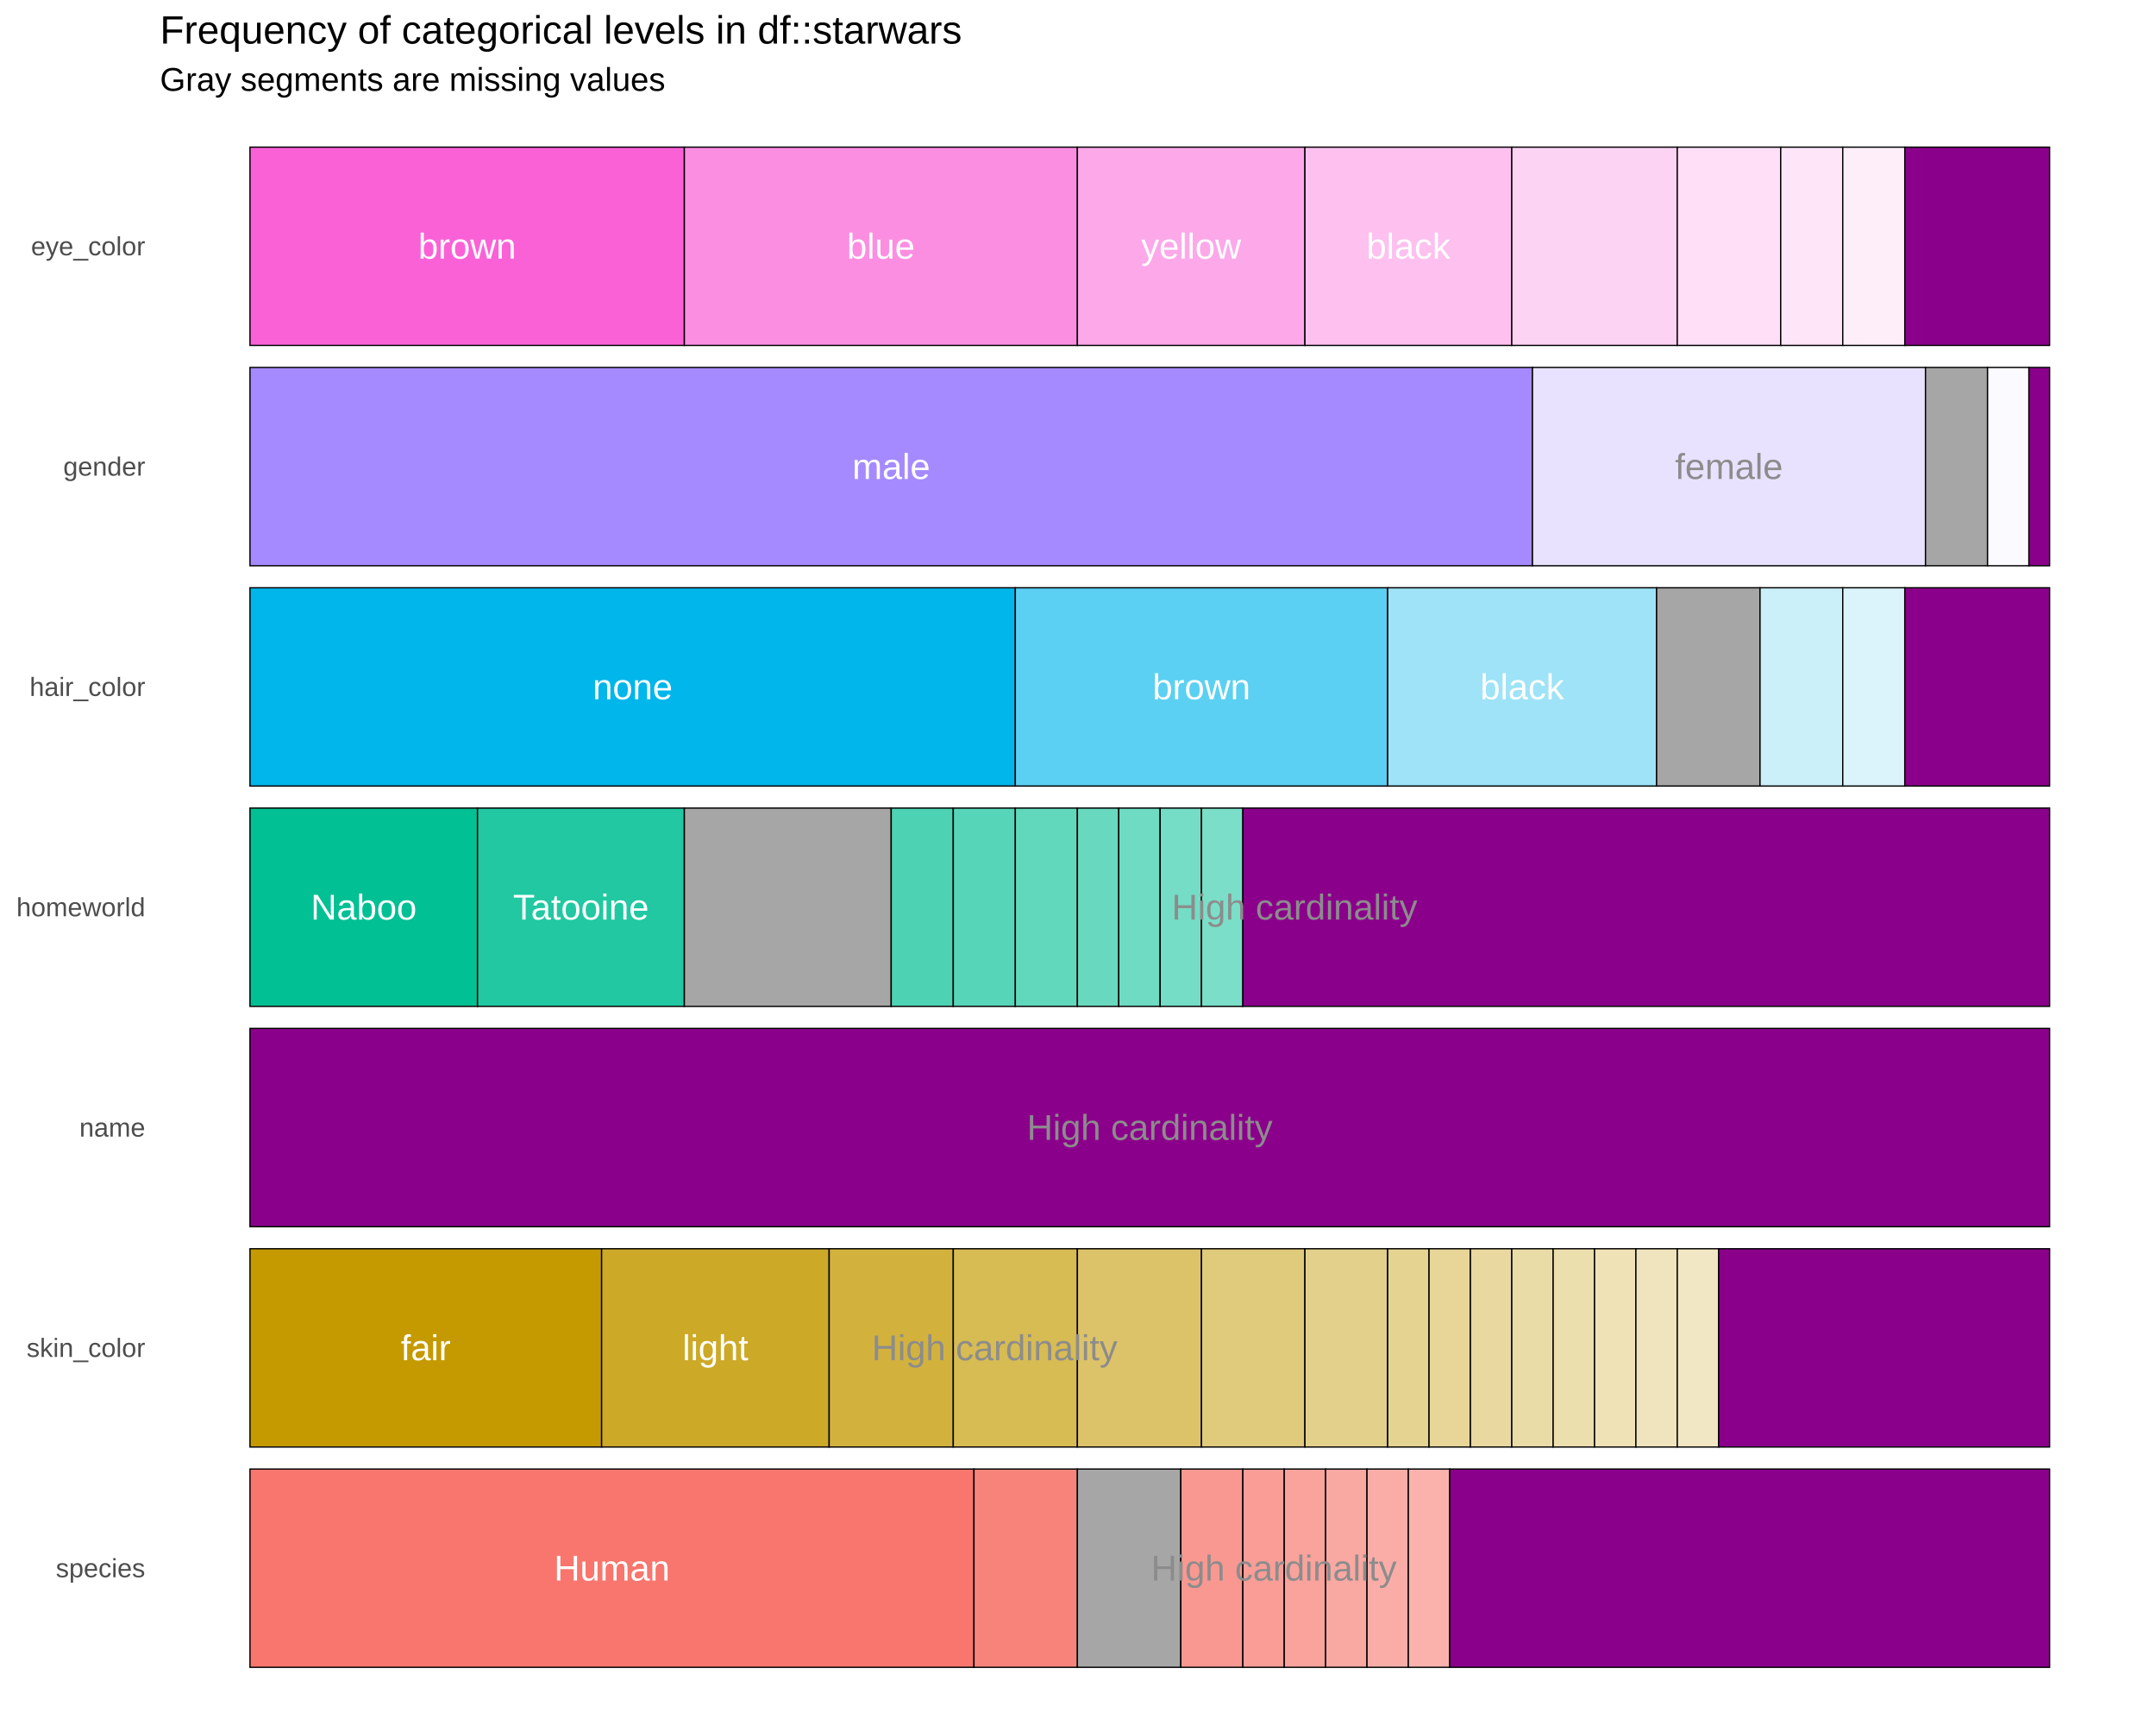
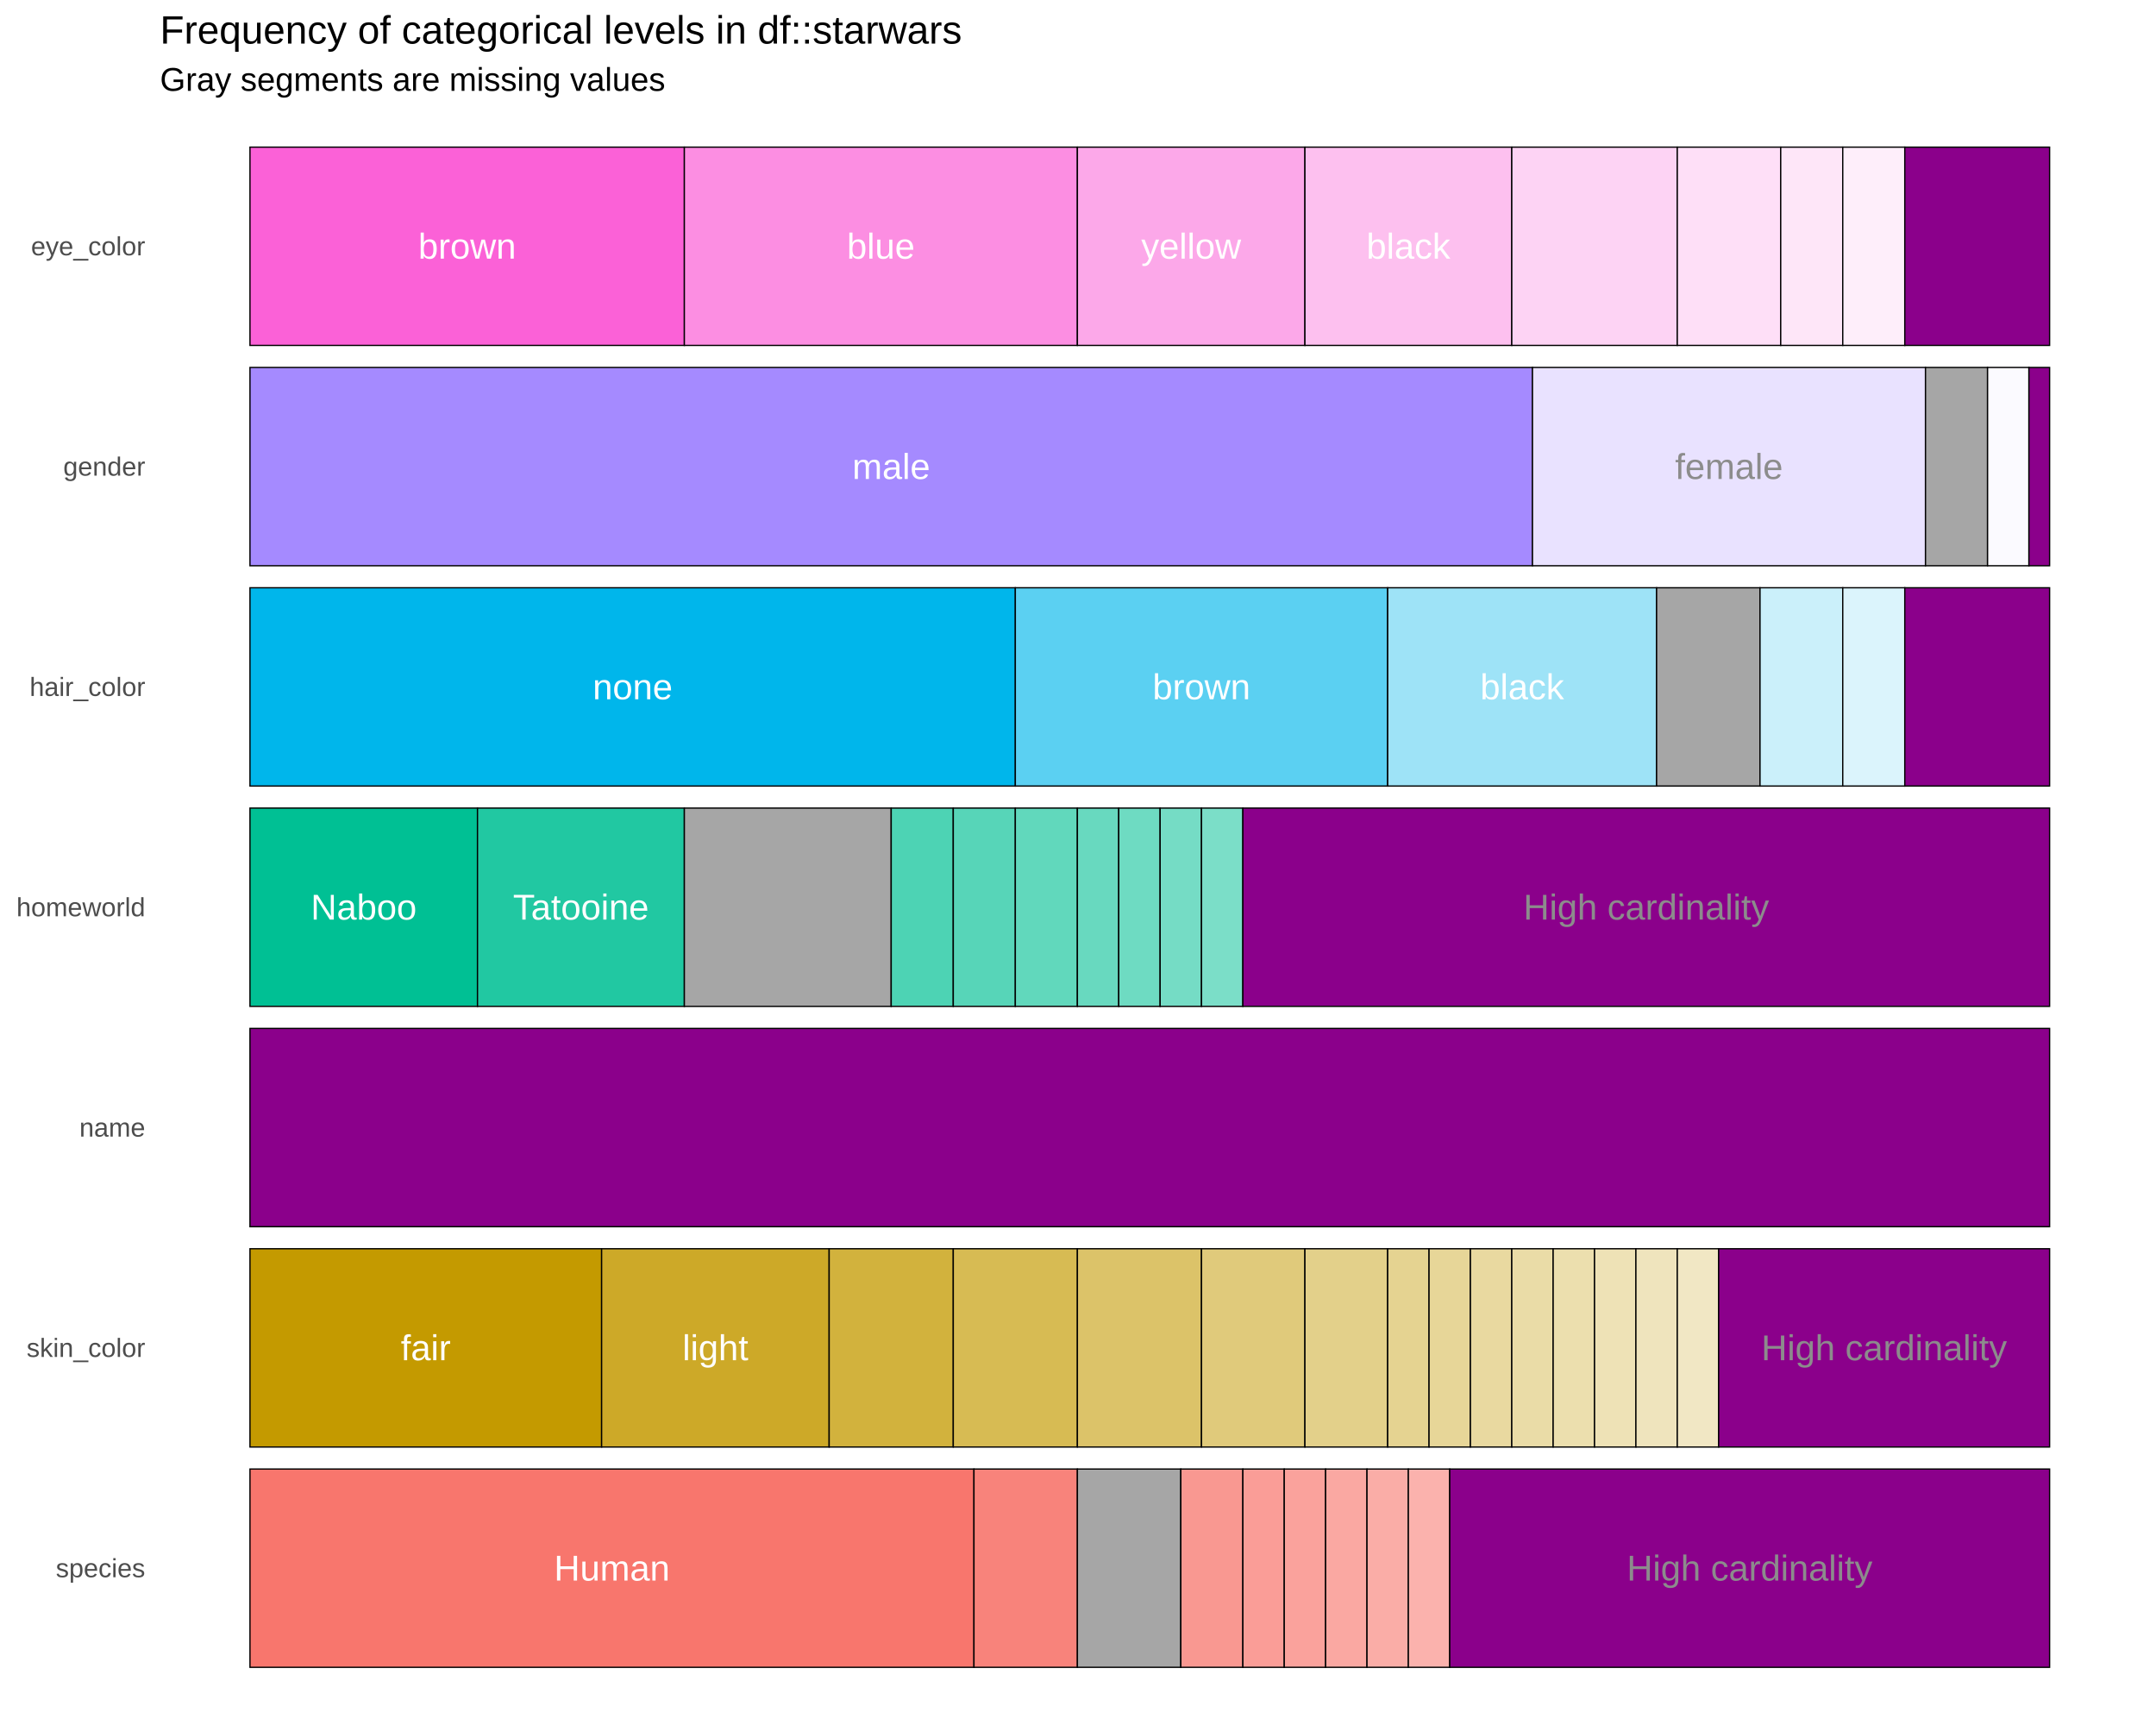
<svg xmlns="http://www.w3.org/2000/svg" viewBox="0 0 720.00 576.00">
  <defs>
    <style type="text/css">
    line, polyline, polygon, path, rect, circle {
      fill: none;
      stroke: #000000;
      stroke-linecap: round;
      stroke-linejoin: round;
      stroke-miterlimit: 10.00;
    }
  </style>
  </defs>
  <rect width="100%" height="100%" style="stroke: none; fill: #FFFFFF;" />
  <rect x="0.00" y="0.00" width="720.00" height="576.00" style="stroke-width: 1.07; stroke: #FFFFFF; fill: #FFFFFF;" />
  <defs>
    <clipPath id="cpNTMuNDN8NzE0LjUyfDU2Ny43OHwzOC4wOQ==">
      <rect x="53.43" y="38.09" width="661.09" height="529.69" />
    </clipPath>
  </defs>
  <polyline points="158.60,567.78 158.60,38.09 " style="stroke-width: 0.53; stroke: #FFFFFF; stroke-linecap: butt;" clip-path="url(#cpNTMuNDN8NzE0LjUyfDU2Ny43OHwzOC4wOQ==)" />
  <polyline points="308.85,567.78 308.85,38.09 " style="stroke-width: 0.53; stroke: #FFFFFF; stroke-linecap: butt;" clip-path="url(#cpNTMuNDN8NzE0LjUyfDU2Ny43OHwzOC4wOQ==)" />
  <polyline points="459.10,567.78 459.10,38.09 " style="stroke-width: 0.53; stroke: #FFFFFF; stroke-linecap: butt;" clip-path="url(#cpNTMuNDN8NzE0LjUyfDU2Ny43OHwzOC4wOQ==)" />
  <polyline points="609.35,567.78 609.35,38.09 " style="stroke-width: 0.53; stroke: #FFFFFF; stroke-linecap: butt;" clip-path="url(#cpNTMuNDN8NzE0LjUyfDU2Ny43OHwzOC4wOQ==)" />
  <rect x="83.48" y="490.53" width="241.78" height="66.21" style="stroke-width: 0.43; stroke-linecap: square; stroke-linejoin: miter; fill: #F8766D;" clip-path="url(#cpNTMuNDN8NzE0LjUyfDU2Ny43OHwzOC4wOQ==)" />
  <rect x="325.26" y="490.53" width="34.54" height="66.21" style="stroke-width: 0.43; stroke-linecap: square; stroke-linejoin: miter; fill: #F8837B;" clip-path="url(#cpNTMuNDN8NzE0LjUyfDU2Ny43OHwzOC4wOQ==)" />
  <rect x="359.80" y="490.53" width="34.54" height="66.21" style="stroke-width: 0.43; stroke-linecap: square; stroke-linejoin: miter; fill: #A6A6A6;" clip-path="url(#cpNTMuNDN8NzE0LjUyfDU2Ny43OHwzOC4wOQ==)" />
  <rect x="394.34" y="490.53" width="20.72" height="66.21" style="stroke-width: 0.43; stroke-linecap: square; stroke-linejoin: miter; fill: #F99891;" clip-path="url(#cpNTMuNDN8NzE0LjUyfDU2Ny43OHwzOC4wOQ==)" />
  <rect x="415.06" y="490.53" width="13.82" height="66.21" style="stroke-width: 0.43; stroke-linecap: square; stroke-linejoin: miter; fill: #FA9D97;" clip-path="url(#cpNTMuNDN8NzE0LjUyfDU2Ny43OHwzOC4wOQ==)" />
  <rect x="428.88" y="490.53" width="13.82" height="66.21" style="stroke-width: 0.43; stroke-linecap: square; stroke-linejoin: miter; fill: #FAA29C;" clip-path="url(#cpNTMuNDN8NzE0LjUyfDU2Ny43OHwzOC4wOQ==)" />
  <rect x="442.69" y="490.53" width="13.82" height="66.21" style="stroke-width: 0.43; stroke-linecap: square; stroke-linejoin: miter; fill: #FAA8A2;" clip-path="url(#cpNTMuNDN8NzE0LjUyfDU2Ny43OHwzOC4wOQ==)" />
  <rect x="456.51" y="490.53" width="13.82" height="66.21" style="stroke-width: 0.43; stroke-linecap: square; stroke-linejoin: miter; fill: #FAADA7;" clip-path="url(#cpNTMuNDN8NzE0LjUyfDU2Ny43OHwzOC4wOQ==)" />
  <rect x="470.32" y="490.53" width="13.82" height="66.21" style="stroke-width: 0.43; stroke-linecap: square; stroke-linejoin: miter; fill: #FBB2AD;" clip-path="url(#cpNTMuNDN8NzE0LjUyfDU2Ny43OHwzOC4wOQ==)" />
  <rect x="484.14" y="490.53" width="200.33" height="66.21" style="stroke-width: 0.43; stroke-linecap: square; stroke-linejoin: miter; fill: #8B008B;" clip-path="url(#cpNTMuNDN8NzE0LjUyfDU2Ny43OHwzOC4wOQ==)" />
  <rect x="83.48" y="416.97" width="117.44" height="66.21" style="stroke-width: 0.43; stroke-linecap: square; stroke-linejoin: miter; fill: #C49A00;" clip-path="url(#cpNTMuNDN8NzE0LjUyfDU2Ny43OHwzOC4wOQ==)" />
  <rect x="200.91" y="416.97" width="75.99" height="66.21" style="stroke-width: 0.43; stroke-linecap: square; stroke-linejoin: miter; fill: #CDA928;" clip-path="url(#cpNTMuNDN8NzE0LjUyfDU2Ny43OHwzOC4wOQ==)" />
  <rect x="276.90" y="416.97" width="41.45" height="66.21" style="stroke-width: 0.43; stroke-linecap: square; stroke-linejoin: miter; fill: #D2B23D;" clip-path="url(#cpNTMuNDN8NzE0LjUyfDU2Ny43OHwzOC4wOQ==)" />
  <rect x="318.35" y="416.97" width="41.45" height="66.21" style="stroke-width: 0.43; stroke-linecap: square; stroke-linejoin: miter; fill: #D7BB53;" clip-path="url(#cpNTMuNDN8NzE0LjUyfDU2Ny43OHwzOC4wOQ==)" />
  <rect x="359.80" y="416.97" width="41.45" height="66.21" style="stroke-width: 0.43; stroke-linecap: square; stroke-linejoin: miter; fill: #DCC369;" clip-path="url(#cpNTMuNDN8NzE0LjUyfDU2Ny43OHwzOC4wOQ==)" />
  <rect x="401.24" y="416.97" width="34.54" height="66.21" style="stroke-width: 0.43; stroke-linecap: square; stroke-linejoin: miter; fill: #E0CA7B;" clip-path="url(#cpNTMuNDN8NzE0LjUyfDU2Ny43OHwzOC4wOQ==)" />
  <rect x="435.78" y="416.97" width="27.63" height="66.21" style="stroke-width: 0.43; stroke-linecap: square; stroke-linejoin: miter; fill: #E3D08A;" clip-path="url(#cpNTMuNDN8NzE0LjUyfDU2Ny43OHwzOC4wOQ==)" />
  <rect x="463.42" y="416.97" width="13.82" height="66.21" style="stroke-width: 0.43; stroke-linecap: square; stroke-linejoin: miter; fill: #E5D391;" clip-path="url(#cpNTMuNDN8NzE0LjUyfDU2Ny43OHwzOC4wOQ==)" />
  <rect x="477.23" y="416.97" width="13.82" height="66.21" style="stroke-width: 0.43; stroke-linecap: square; stroke-linejoin: miter; fill: #E7D698;" clip-path="url(#cpNTMuNDN8NzE0LjUyfDU2Ny43OHwzOC4wOQ==)" />
  <rect x="491.05" y="416.97" width="13.82" height="66.21" style="stroke-width: 0.43; stroke-linecap: square; stroke-linejoin: miter; fill: #E9D9A0;" clip-path="url(#cpNTMuNDN8NzE0LjUyfDU2Ny43OHwzOC4wOQ==)" />
  <rect x="504.86" y="416.97" width="13.82" height="66.21" style="stroke-width: 0.43; stroke-linecap: square; stroke-linejoin: miter; fill: #EADCA7;" clip-path="url(#cpNTMuNDN8NzE0LjUyfDU2Ny43OHwzOC4wOQ==)" />
  <rect x="518.68" y="416.97" width="13.82" height="66.21" style="stroke-width: 0.43; stroke-linecap: square; stroke-linejoin: miter; fill: #ECDFAE;" clip-path="url(#cpNTMuNDN8NzE0LjUyfDU2Ny43OHwzOC4wOQ==)" />
  <rect x="532.50" y="416.97" width="13.82" height="66.21" style="stroke-width: 0.43; stroke-linecap: square; stroke-linejoin: miter; fill: #EEE2B6;" clip-path="url(#cpNTMuNDN8NzE0LjUyfDU2Ny43OHwzOC4wOQ==)" />
  <rect x="546.31" y="416.97" width="13.82" height="66.21" style="stroke-width: 0.43; stroke-linecap: square; stroke-linejoin: miter; fill: #EFE4BD;" clip-path="url(#cpNTMuNDN8NzE0LjUyfDU2Ny43OHwzOC4wOQ==)" />
  <rect x="560.13" y="416.97" width="13.82" height="66.21" style="stroke-width: 0.43; stroke-linecap: square; stroke-linejoin: miter; fill: #F1E7C4;" clip-path="url(#cpNTMuNDN8NzE0LjUyfDU2Ny43OHwzOC4wOQ==)" />
  <rect x="573.94" y="416.97" width="110.53" height="66.21" style="stroke-width: 0.43; stroke-linecap: square; stroke-linejoin: miter; fill: #8B008B;" clip-path="url(#cpNTMuNDN8NzE0LjUyfDU2Ny43OHwzOC4wOQ==)" />
  <rect x="83.48" y="343.40" width="600.99" height="66.21" style="stroke-width: 0.43; stroke-linecap: square; stroke-linejoin: miter; fill: #8B008B;" clip-path="url(#cpNTMuNDN8NzE0LjUyfDU2Ny43OHwzOC4wOQ==)" />
  <rect x="83.48" y="269.83" width="75.99" height="66.21" style="stroke-width: 0.43; stroke-linecap: square; stroke-linejoin: miter; fill: #00C094;" clip-path="url(#cpNTMuNDN8NzE0LjUyfDU2Ny43OHwzOC4wOQ==)" />
  <rect x="159.46" y="269.83" width="69.08" height="66.21" style="stroke-width: 0.43; stroke-linecap: square; stroke-linejoin: miter; fill: #21C8A2;" clip-path="url(#cpNTMuNDN8NzE0LjUyfDU2Ny43OHwzOC4wOQ==)" />
  <rect x="228.54" y="269.83" width="69.08" height="66.21" style="stroke-width: 0.43; stroke-linecap: square; stroke-linejoin: miter; fill: #A6A6A6;" clip-path="url(#cpNTMuNDN8NzE0LjUyfDU2Ny43OHwzOC4wOQ==)" />
  <rect x="297.62" y="269.83" width="20.72" height="66.21" style="stroke-width: 0.43; stroke-linecap: square; stroke-linejoin: miter; fill: #4DD3B4;" clip-path="url(#cpNTMuNDN8NzE0LjUyfDU2Ny43OHwzOC4wOQ==)" />
  <rect x="318.35" y="269.83" width="20.72" height="66.21" style="stroke-width: 0.43; stroke-linecap: square; stroke-linejoin: miter; fill: #57D5B8;" clip-path="url(#cpNTMuNDN8NzE0LjUyfDU2Ny43OHwzOC4wOQ==)" />
  <rect x="339.07" y="269.83" width="20.72" height="66.21" style="stroke-width: 0.43; stroke-linecap: square; stroke-linejoin: miter; fill: #61D8BC;" clip-path="url(#cpNTMuNDN8NzE0LjUyfDU2Ny43OHwzOC4wOQ==)" />
  <rect x="359.80" y="269.83" width="13.82" height="66.21" style="stroke-width: 0.43; stroke-linecap: square; stroke-linejoin: miter; fill: #68D9BF;" clip-path="url(#cpNTMuNDN8NzE0LjUyfDU2Ny43OHwzOC4wOQ==)" />
  <rect x="373.61" y="269.83" width="13.82" height="66.21" style="stroke-width: 0.43; stroke-linecap: square; stroke-linejoin: miter; fill: #6EDBC2;" clip-path="url(#cpNTMuNDN8NzE0LjUyfDU2Ny43OHwzOC4wOQ==)" />
  <rect x="387.43" y="269.83" width="13.82" height="66.21" style="stroke-width: 0.43; stroke-linecap: square; stroke-linejoin: miter; fill: #75DCC5;" clip-path="url(#cpNTMuNDN8NzE0LjUyfDU2Ny43OHwzOC4wOQ==)" />
  <rect x="401.24" y="269.83" width="13.82" height="66.21" style="stroke-width: 0.43; stroke-linecap: square; stroke-linejoin: miter; fill: #7BDEC8;" clip-path="url(#cpNTMuNDN8NzE0LjUyfDU2Ny43OHwzOC4wOQ==)" />
  <rect x="415.06" y="269.83" width="269.41" height="66.21" style="stroke-width: 0.43; stroke-linecap: square; stroke-linejoin: miter; fill: #8B008B;" clip-path="url(#cpNTMuNDN8NzE0LjUyfDU2Ny43OHwzOC4wOQ==)" />
  <rect x="83.48" y="196.26" width="255.60" height="66.21" style="stroke-width: 0.43; stroke-linecap: square; stroke-linejoin: miter; fill: #00B6EB;" clip-path="url(#cpNTMuNDN8NzE0LjUyfDU2Ny43OHwzOC4wOQ==)" />
  <rect x="339.07" y="196.26" width="124.34" height="66.21" style="stroke-width: 0.43; stroke-linecap: square; stroke-linejoin: miter; fill: #5BD0F2;" clip-path="url(#cpNTMuNDN8NzE0LjUyfDU2Ny43OHwzOC4wOQ==)" />
  <rect x="463.42" y="196.26" width="89.80" height="66.21" style="stroke-width: 0.43; stroke-linecap: square; stroke-linejoin: miter; fill: #9EE3F7;" clip-path="url(#cpNTMuNDN8NzE0LjUyfDU2Ny43OHwzOC4wOQ==)" />
  <rect x="553.22" y="196.26" width="34.54" height="66.21" style="stroke-width: 0.43; stroke-linecap: square; stroke-linejoin: miter; fill: #A6A6A6;" clip-path="url(#cpNTMuNDN8NzE0LjUyfDU2Ny43OHwzOC4wOQ==)" />
  <rect x="587.76" y="196.26" width="27.63" height="66.21" style="stroke-width: 0.43; stroke-linecap: square; stroke-linejoin: miter; fill: #CBF0FA;" clip-path="url(#cpNTMuNDN8NzE0LjUyfDU2Ny43OHwzOC4wOQ==)" />
  <rect x="615.39" y="196.26" width="20.72" height="66.21" style="stroke-width: 0.43; stroke-linecap: square; stroke-linejoin: miter; fill: #DBF4FC;" clip-path="url(#cpNTMuNDN8NzE0LjUyfDU2Ny43OHwzOC4wOQ==)" />
  <rect x="636.11" y="196.26" width="48.36" height="66.21" style="stroke-width: 0.43; stroke-linecap: square; stroke-linejoin: miter; fill: #8B008B;" clip-path="url(#cpNTMuNDN8NzE0LjUyfDU2Ny43OHwzOC4wOQ==)" />
  <rect x="83.48" y="122.70" width="428.29" height="66.21" style="stroke-width: 0.43; stroke-linecap: square; stroke-linejoin: miter; fill: #A58AFF;" clip-path="url(#cpNTMuNDN8NzE0LjUyfDU2Ny43OHwzOC4wOQ==)" />
  <rect x="511.77" y="122.70" width="131.25" height="66.21" style="stroke-width: 0.43; stroke-linecap: square; stroke-linejoin: miter; fill: #E9E2FF;" clip-path="url(#cpNTMuNDN8NzE0LjUyfDU2Ny43OHwzOC4wOQ==)" />
  <rect x="643.02" y="122.70" width="20.72" height="66.21" style="stroke-width: 0.43; stroke-linecap: square; stroke-linejoin: miter; fill: #A6A6A6;" clip-path="url(#cpNTMuNDN8NzE0LjUyfDU2Ny43OHwzOC4wOQ==)" />
  <rect x="663.75" y="122.70" width="13.82" height="66.21" style="stroke-width: 0.43; stroke-linecap: square; stroke-linejoin: miter; fill: #FBFAFF;" clip-path="url(#cpNTMuNDN8NzE0LjUyfDU2Ny43OHwzOC4wOQ==)" />
  <rect x="677.56" y="122.70" width="6.91" height="66.21" style="stroke-width: 0.43; stroke-linecap: square; stroke-linejoin: miter; fill: #8B008B;" clip-path="url(#cpNTMuNDN8NzE0LjUyfDU2Ny43OHwzOC4wOQ==)" />
  <rect x="83.48" y="49.13" width="145.07" height="66.21" style="stroke-width: 0.43; stroke-linecap: square; stroke-linejoin: miter; fill: #FB61D7;" clip-path="url(#cpNTMuNDN8NzE0LjUyfDU2Ny43OHwzOC4wOQ==)" />
  <rect x="228.54" y="49.13" width="131.25" height="66.21" style="stroke-width: 0.43; stroke-linecap: square; stroke-linejoin: miter; fill: #FC8EE2;" clip-path="url(#cpNTMuNDN8NzE0LjUyfDU2Ny43OHwzOC4wOQ==)" />
  <rect x="359.80" y="49.13" width="75.99" height="66.21" style="stroke-width: 0.43; stroke-linecap: square; stroke-linejoin: miter; fill: #FCA8E9;" clip-path="url(#cpNTMuNDN8NzE0LjUyfDU2Ny43OHwzOC4wOQ==)" />
  <rect x="435.78" y="49.13" width="69.08" height="66.21" style="stroke-width: 0.43; stroke-linecap: square; stroke-linejoin: miter; fill: #FDC0EF;" clip-path="url(#cpNTMuNDN8NzE0LjUyfDU2Ny43OHwzOC4wOQ==)" />
  <rect x="504.86" y="49.13" width="55.26" height="66.21" style="stroke-width: 0.43; stroke-linecap: square; stroke-linejoin: miter; fill: #FDD3F4;" clip-path="url(#cpNTMuNDN8NzE0LjUyfDU2Ny43OHwzOC4wOQ==)" />
  <rect x="560.13" y="49.13" width="34.54" height="66.21" style="stroke-width: 0.43; stroke-linecap: square; stroke-linejoin: miter; fill: #FEDFF7;" clip-path="url(#cpNTMuNDN8NzE0LjUyfDU2Ny43OHwzOC4wOQ==)" />
  <rect x="594.67" y="49.13" width="20.72" height="66.21" style="stroke-width: 0.43; stroke-linecap: square; stroke-linejoin: miter; fill: #FEE6F8;" clip-path="url(#cpNTMuNDN8NzE0LjUyfDU2Ny43OHwzOC4wOQ==)" />
  <rect x="615.39" y="49.13" width="20.72" height="66.21" style="stroke-width: 0.43; stroke-linecap: square; stroke-linejoin: miter; fill: #FEEEFA;" clip-path="url(#cpNTMuNDN8NzE0LjUyfDU2Ny43OHwzOC4wOQ==)" />
  <rect x="636.11" y="49.13" width="48.36" height="66.21" style="stroke-width: 0.43; stroke-linecap: square; stroke-linejoin: miter; fill: #8B008B;" clip-path="url(#cpNTMuNDN8NzE0LjUyfDU2Ny43OHwzOC4wOQ==)" />
  <g clip-path="url(#cpNTMuNDN8NzE0LjUyfDU2Ny43OHwzOC4wOQ==)">
    <text x="185.02" y="527.77" style="font-size: 12.00px; fill: #FFFFFF; font-family: Liberation Sans;" textLength="38.69px" lengthAdjust="spacingAndGlyphs">Human</text>
  </g>
  <g clip-path="url(#cpNTMuNDN8NzE0LjUyfDU2Ny43OHwzOC4wOQ==)">
-     <text x="384.40" y="527.77" style="font-size: 12.00px; fill: #8C8C8C; font-family: Liberation Sans;" textLength="82.05px" lengthAdjust="spacingAndGlyphs">High cardinality</text>
+     <text x="543.28" y="527.77" style="font-size: 12.00px; fill: #8C8C8C; font-family: Liberation Sans;" textLength="82.05px" lengthAdjust="spacingAndGlyphs">High cardinality</text>
  </g>
  <g clip-path="url(#cpNTMuNDN8NzE0LjUyfDU2Ny43OHwzOC4wOQ==)">
    <text x="133.86" y="454.20" style="font-size: 12.00px; fill: #FFFFFF; font-family: Liberation Sans;" textLength="16.67px" lengthAdjust="spacingAndGlyphs">fair</text>
  </g>
  <g clip-path="url(#cpNTMuNDN8NzE0LjUyfDU2Ny43OHwzOC4wOQ==)">
    <text x="227.90" y="454.20" style="font-size: 12.00px; fill: #FFFFFF; font-family: Liberation Sans;" textLength="22.02px" lengthAdjust="spacingAndGlyphs">light</text>
  </g>
  <g clip-path="url(#cpNTMuNDN8NzE0LjUyfDU2Ny43OHwzOC4wOQ==)">
-     <text x="291.14" y="454.20" style="font-size: 12.00px; fill: #8C8C8C; font-family: Liberation Sans;" textLength="82.05px" lengthAdjust="spacingAndGlyphs">High cardinality</text>
-   </g>
-   <g clip-path="url(#cpNTMuNDN8NzE0LjUyfDU2Ny43OHwzOC4wOQ==)">
-     <text x="342.95" y="380.63" style="font-size: 12.00px; fill: #8C8C8C; font-family: Liberation Sans;" textLength="82.05px" lengthAdjust="spacingAndGlyphs">High cardinality</text>
+     <text x="588.18" y="454.20" style="font-size: 12.00px; fill: #8C8C8C; font-family: Liberation Sans;" textLength="82.05px" lengthAdjust="spacingAndGlyphs">High cardinality</text>
  </g>
  <g clip-path="url(#cpNTMuNDN8NzE0LjUyfDU2Ny43OHwzOC4wOQ==)">
    <text x="103.79" y="307.06" style="font-size: 12.00px; fill: #FFFFFF; font-family: Liberation Sans;" textLength="35.36px" lengthAdjust="spacingAndGlyphs">Naboo</text>
  </g>
  <g clip-path="url(#cpNTMuNDN8NzE0LjUyfDU2Ny43OHwzOC4wOQ==)">
    <text x="171.32" y="307.06" style="font-size: 12.00px; fill: #FFFFFF; font-family: Liberation Sans;" textLength="45.36px" lengthAdjust="spacingAndGlyphs">Tatooine</text>
  </g>
  <g clip-path="url(#cpNTMuNDN8NzE0LjUyfDU2Ny43OHwzOC4wOQ==)">
-     <text x="391.31" y="307.06" style="font-size: 12.00px; fill: #8C8C8C; font-family: Liberation Sans;" textLength="82.05px" lengthAdjust="spacingAndGlyphs">High cardinality</text>
+     <text x="508.74" y="307.06" style="font-size: 12.00px; fill: #8C8C8C; font-family: Liberation Sans;" textLength="82.05px" lengthAdjust="spacingAndGlyphs">High cardinality</text>
  </g>
  <g clip-path="url(#cpNTMuNDN8NzE0LjUyfDU2Ny43OHwzOC4wOQ==)">
    <text x="197.93" y="233.50" style="font-size: 12.00px; fill: #FFFFFF; font-family: Liberation Sans;" textLength="26.69px" lengthAdjust="spacingAndGlyphs">none</text>
  </g>
  <g clip-path="url(#cpNTMuNDN8NzE0LjUyfDU2Ny43OHwzOC4wOQ==)">
    <text x="384.90" y="233.50" style="font-size: 12.00px; fill: #FFFFFF; font-family: Liberation Sans;" textLength="32.69px" lengthAdjust="spacingAndGlyphs">brown</text>
  </g>
  <g clip-path="url(#cpNTMuNDN8NzE0LjUyfDU2Ny43OHwzOC4wOQ==)">
    <text x="494.31" y="233.50" style="font-size: 12.00px; fill: #FFFFFF; font-family: Liberation Sans;" textLength="28.02px" lengthAdjust="spacingAndGlyphs">black</text>
  </g>
  <g clip-path="url(#cpNTMuNDN8NzE0LjUyfDU2Ny43OHwzOC4wOQ==)">
    <text x="284.62" y="159.93" style="font-size: 12.00px; fill: #FFFFFF; font-family: Liberation Sans;" textLength="26.02px" lengthAdjust="spacingAndGlyphs">male</text>
  </g>
  <g clip-path="url(#cpNTMuNDN8NzE0LjUyfDU2Ny43OHwzOC4wOQ==)">
    <text x="559.39" y="159.93" style="font-size: 12.00px; fill: #8C8C8C; font-family: Liberation Sans;" textLength="36.02px" lengthAdjust="spacingAndGlyphs">female</text>
  </g>
  <g clip-path="url(#cpNTMuNDN8NzE0LjUyfDU2Ny43OHwzOC4wOQ==)">
    <text x="139.67" y="86.36" style="font-size: 12.00px; fill: #FFFFFF; font-family: Liberation Sans;" textLength="32.69px" lengthAdjust="spacingAndGlyphs">brown</text>
  </g>
  <g clip-path="url(#cpNTMuNDN8NzE0LjUyfDU2Ny43OHwzOC4wOQ==)">
    <text x="282.83" y="86.36" style="font-size: 12.00px; fill: #FFFFFF; font-family: Liberation Sans;" textLength="22.69px" lengthAdjust="spacingAndGlyphs">blue</text>
  </g>
  <g clip-path="url(#cpNTMuNDN8NzE0LjUyfDU2Ny43OHwzOC4wOQ==)">
    <text x="381.11" y="86.36" style="font-size: 12.00px; fill: #FFFFFF; font-family: Liberation Sans;" textLength="33.36px" lengthAdjust="spacingAndGlyphs">yellow</text>
  </g>
  <g clip-path="url(#cpNTMuNDN8NzE0LjUyfDU2Ny43OHwzOC4wOQ==)">
    <text x="456.32" y="86.36" style="font-size: 12.00px; fill: #FFFFFF; font-family: Liberation Sans;" textLength="28.02px" lengthAdjust="spacingAndGlyphs">black</text>
  </g>
  <defs>
    <clipPath id="cpMC4wMHw3MjAuMDB8NTc2LjAwfDAuMDA=">
      <rect x="0.00" y="0.00" width="720.00" height="576.00" />
    </clipPath>
  </defs>
  <g clip-path="url(#cpMC4wMHw3MjAuMDB8NTc2LjAwfDAuMDA=)">
    <text x="18.65" y="526.66" style="font-size: 8.80px; fill: #4D4D4D; font-family: Liberation Sans;" textLength="29.84px" lengthAdjust="spacingAndGlyphs">species</text>
  </g>
  <g clip-path="url(#cpMC4wMHw3MjAuMDB8NTc2LjAwfDAuMDA=)">
    <text x="8.89" y="453.10" style="font-size: 8.80px; fill: #4D4D4D; font-family: Liberation Sans;" textLength="39.61px" lengthAdjust="spacingAndGlyphs">skin_color</text>
  </g>
  <g clip-path="url(#cpMC4wMHw3MjAuMDB8NTc2LjAwfDAuMDA=)">
    <text x="26.50" y="379.53" style="font-size: 8.80px; fill: #4D4D4D; font-family: Liberation Sans;" textLength="22.00px" lengthAdjust="spacingAndGlyphs">name</text>
  </g>
  <g clip-path="url(#cpMC4wMHw3MjAuMDB8NTc2LjAwfDAuMDA=)">
    <text x="5.48" y="305.96" style="font-size: 8.80px; fill: #4D4D4D; font-family: Liberation Sans;" textLength="43.02px" lengthAdjust="spacingAndGlyphs">homeworld</text>
  </g>
  <g clip-path="url(#cpMC4wMHw3MjAuMDB8NTc2LjAwfDAuMDA=)">
    <text x="9.89" y="232.39" style="font-size: 8.80px; fill: #4D4D4D; font-family: Liberation Sans;" textLength="38.61px" lengthAdjust="spacingAndGlyphs">hair_color</text>
  </g>
  <g clip-path="url(#cpMC4wMHw3MjAuMDB8NTc2LjAwfDAuMDA=)">
    <text x="21.12" y="158.83" style="font-size: 8.80px; fill: #4D4D4D; font-family: Liberation Sans;" textLength="27.38px" lengthAdjust="spacingAndGlyphs">gender</text>
  </g>
  <g clip-path="url(#cpMC4wMHw3MjAuMDB8NTc2LjAwfDAuMDA=)">
    <text x="10.35" y="85.26" style="font-size: 8.80px; fill: #4D4D4D; font-family: Liberation Sans;" textLength="38.14px" lengthAdjust="spacingAndGlyphs">eye_color</text>
  </g>
  <g clip-path="url(#cpMC4wMHw3MjAuMDB8NTc2LjAwfDAuMDA=)">
    <text x="53.43" y="30.33" style="font-size: 11.00px; font-family: Liberation Sans;" textLength="168.81px" lengthAdjust="spacingAndGlyphs">Gray segments are missing values</text>
  </g>
  <g clip-path="url(#cpMC4wMHw3MjAuMDB8NTc2LjAwfDAuMDA=)">
    <text x="53.43" y="14.56" style="font-size: 13.20px; font-family: Liberation Sans;" textLength="267.39px" lengthAdjust="spacingAndGlyphs">Frequency of categorical levels in df::starwars</text>
  </g>
</svg>
